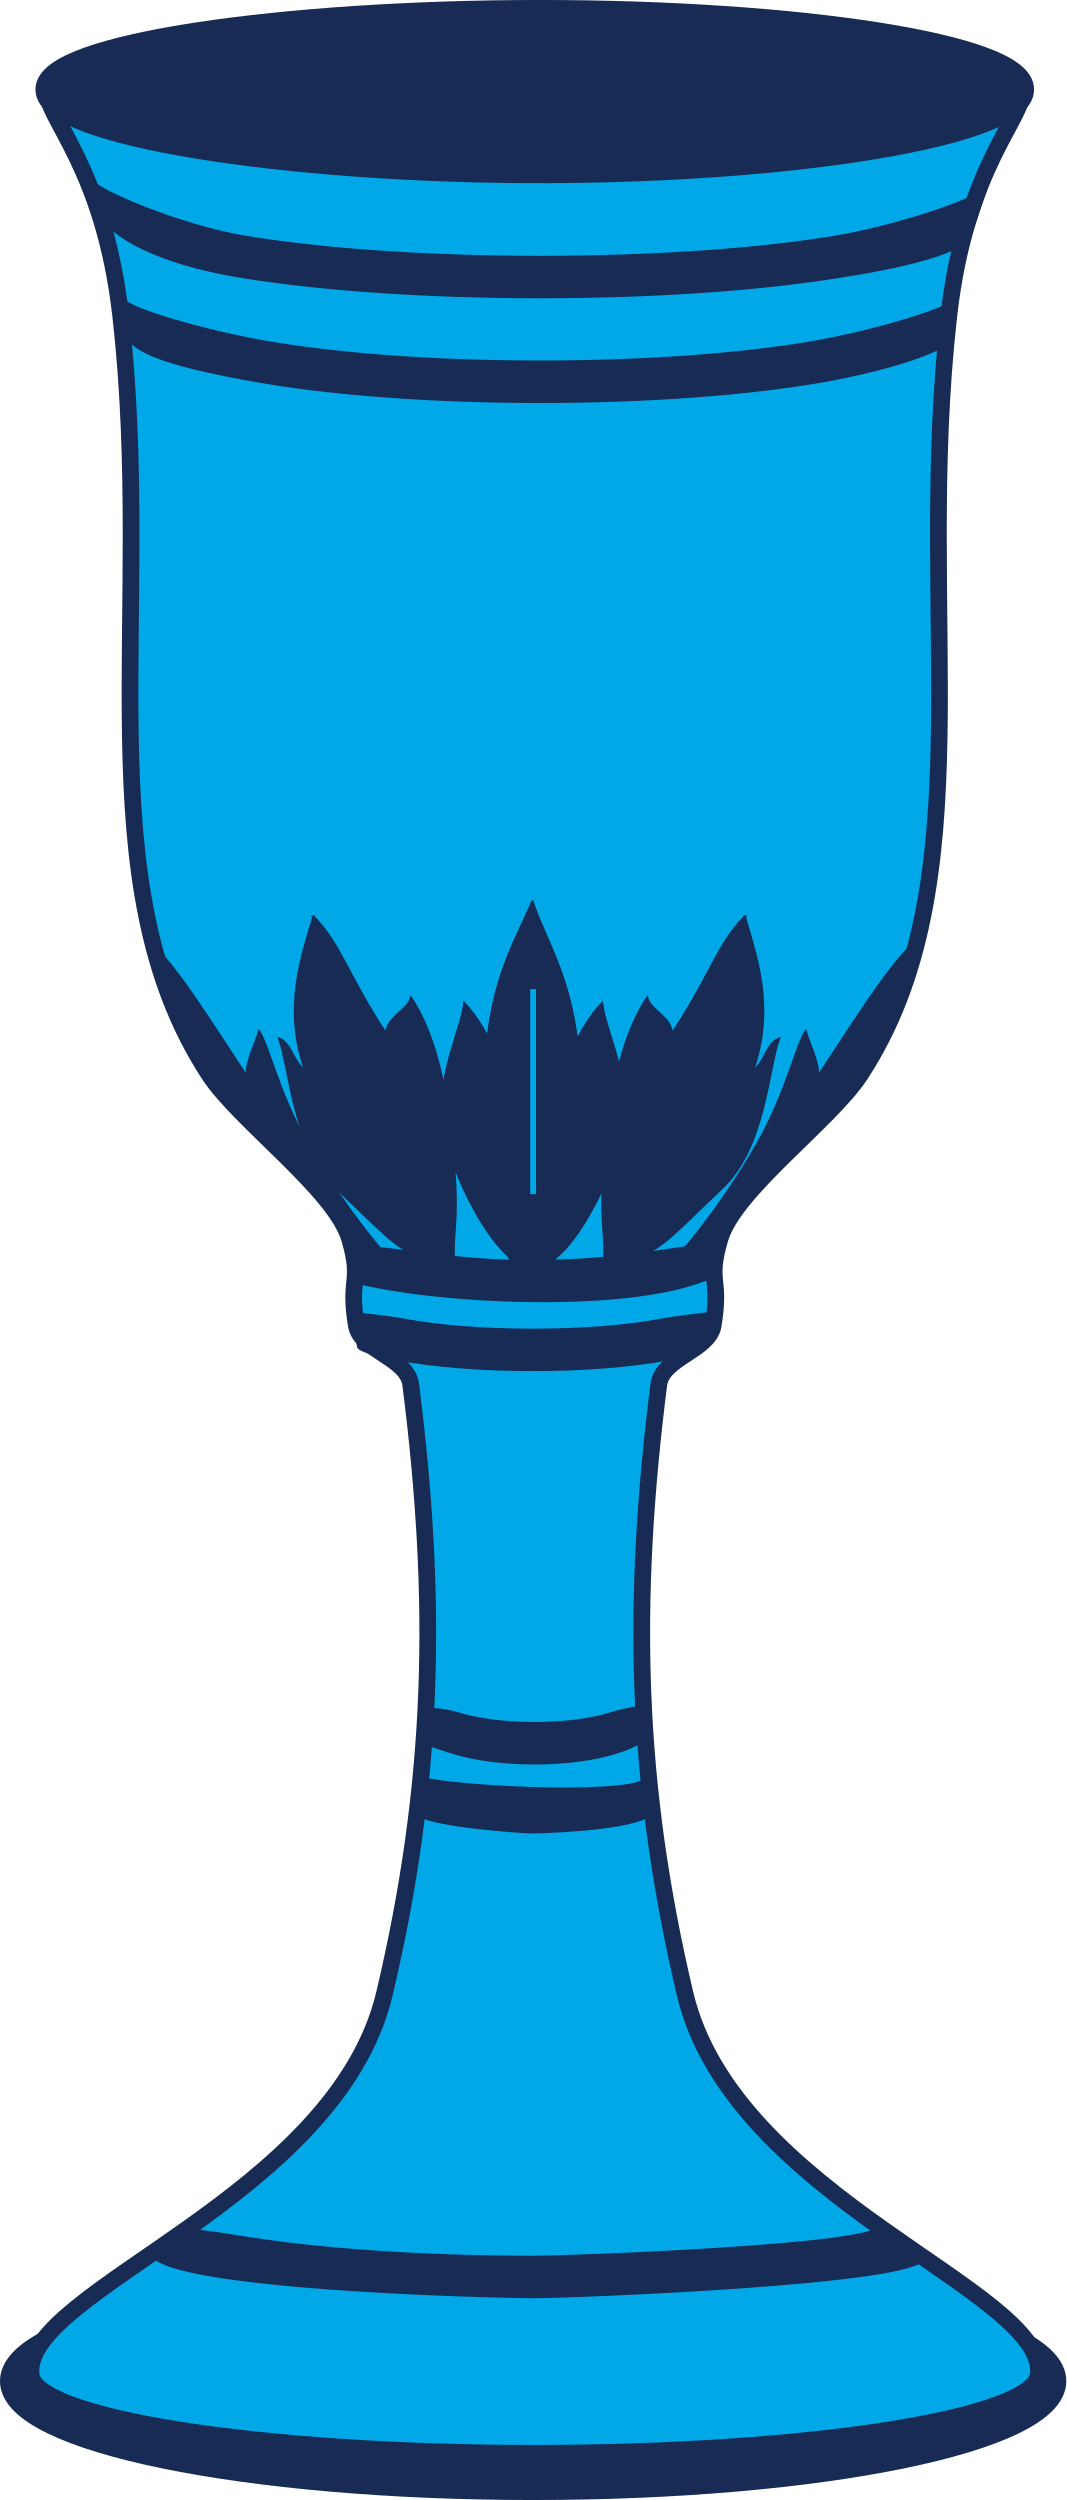
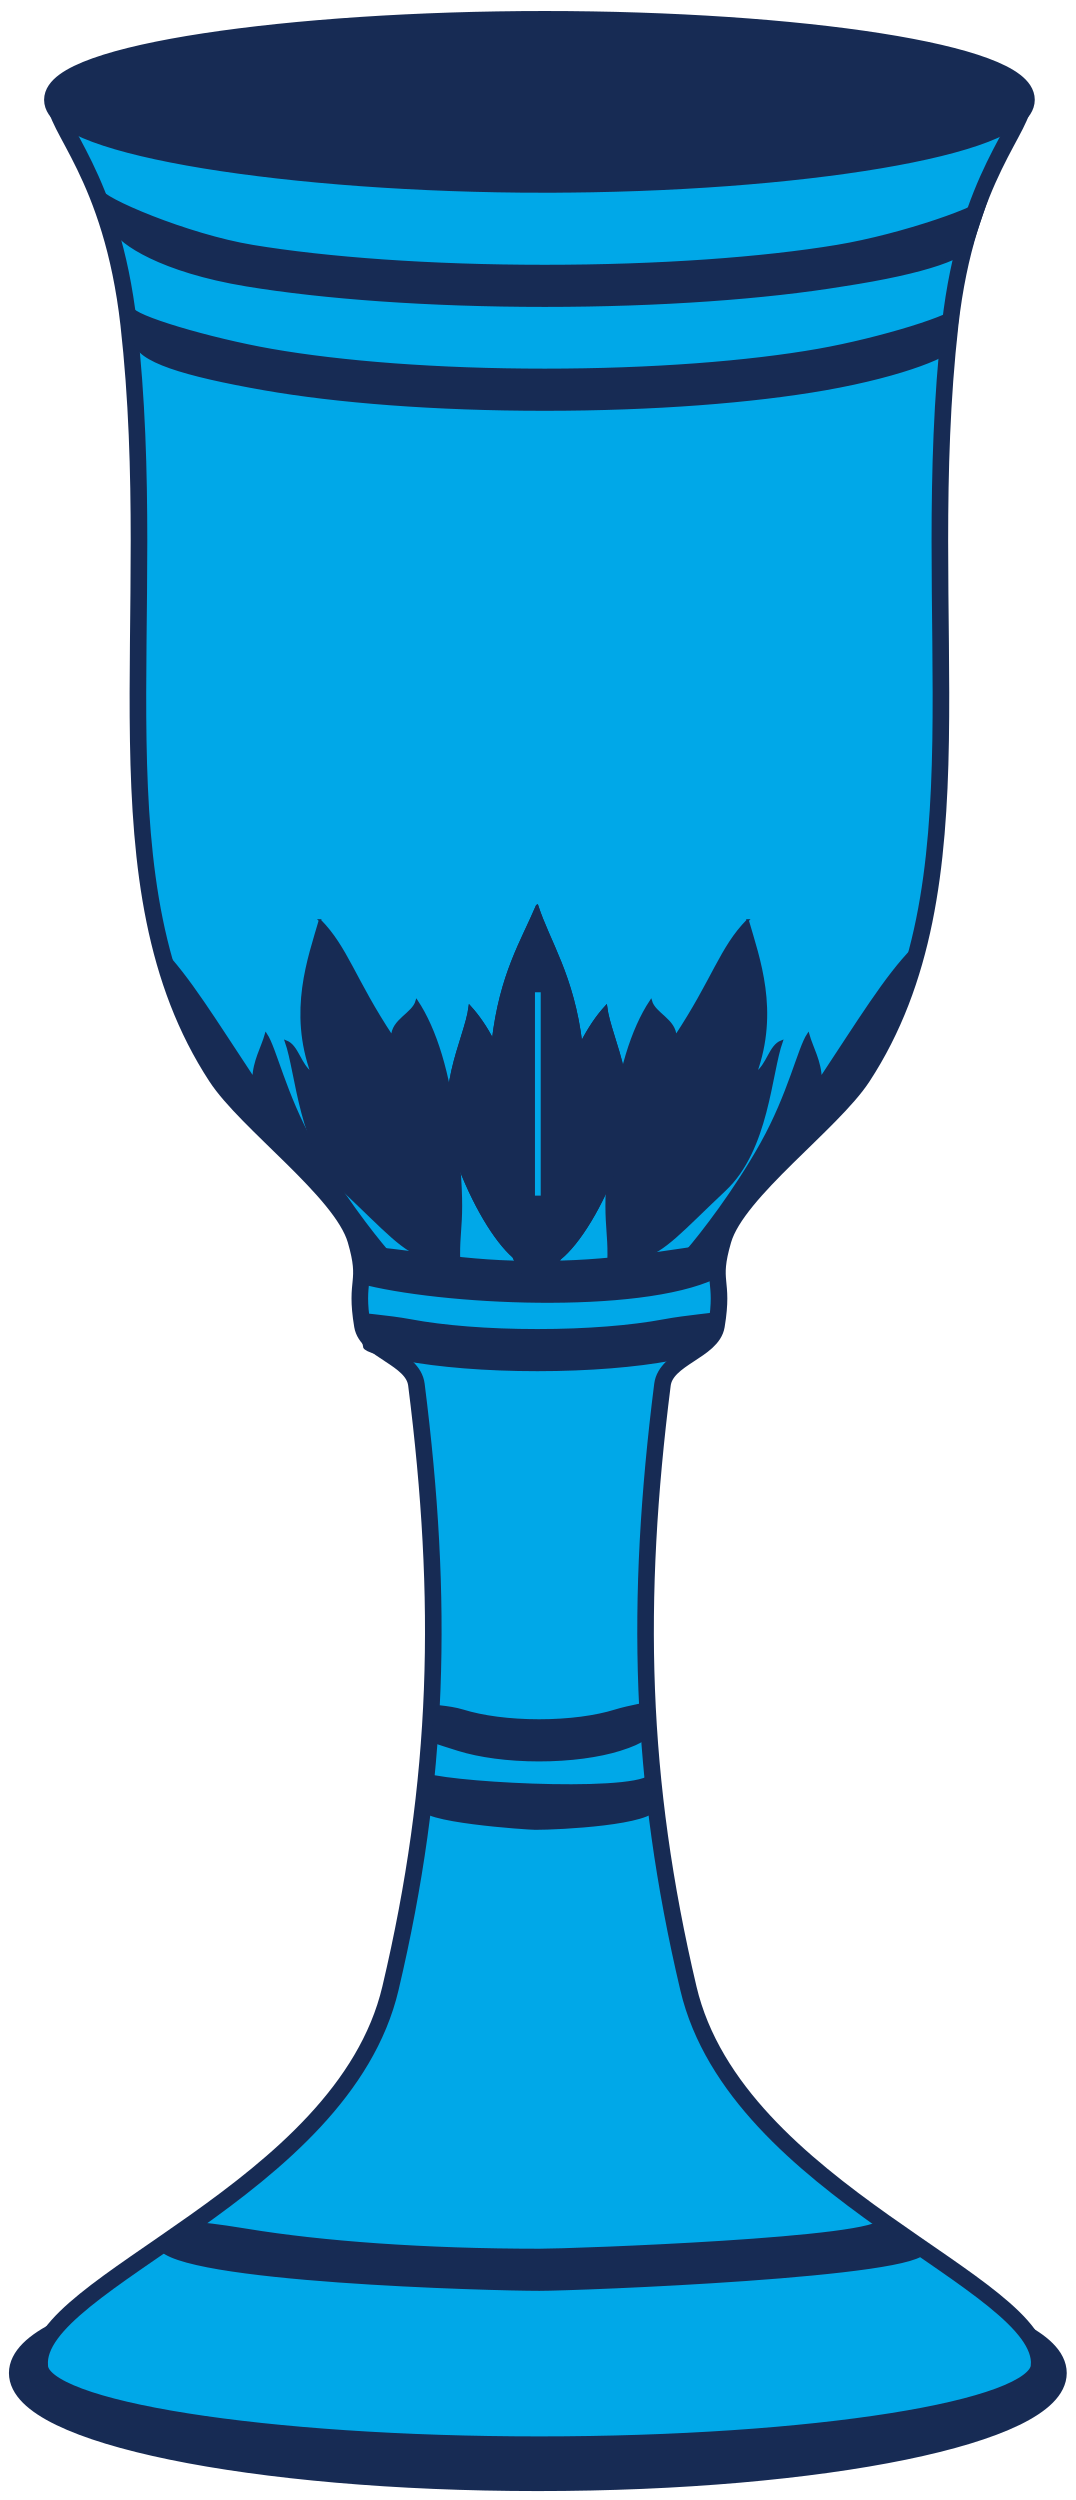
- <svg xmlns="http://www.w3.org/2000/svg" id="Camada_1" data-name="Camada 1" viewBox="0 0 255.14 598.2">
+ <svg xmlns="http://www.w3.org/2000/svg" id="Camada_1" data-name="Camada 1" viewBox="-2.16 -2.66 259.46 603.02">
  <defs>
    <style>
      .cls-1 {
        stroke-miterlimit: 10;
      }

      .cls-1, .cls-2, .cls-3, .cls-4, .cls-5, .cls-6, .cls-7 {
        stroke: #172b54;
      }

      .cls-1, .cls-2, .cls-3, .cls-4, .cls-7 {
        fill-rule: evenodd;
      }

      .cls-1, .cls-3, .cls-4, .cls-6 {
        fill: #172b54;
      }

      .cls-2 {
        stroke-width: 4px;
      }

      .cls-2, .cls-3, .cls-4, .cls-5, .cls-6, .cls-7 {
        stroke-miterlimit: 22.93;
      }

      .cls-2, .cls-5 {
        fill: #00a8e8;
      }

      .cls-3, .cls-5, .cls-6, .cls-7 {
        stroke-width: .57px;
      }

      .cls-4 {
        stroke-width: 5.67px;
      }

      .cls-7 {
        fill: #05080e;
      }
    </style>
  </defs>
  <path class="cls-4" d="M127.57,595.37c-68.89,0-124.74-11.48-124.74-25.63s55.85-25.63,124.74-25.63,124.74,11.48,124.74,25.63-55.85,25.63-124.74,25.63Z" />
  <path class="cls-7" d="M120.42,40.49c61.11,0,110.95-8.57,110.95-19.08S181.52,2.33,120.42,2.33,9.47,10.9,9.47,21.41s49.84,19.08,110.95,19.08Z" />
  <path class="cls-3" d="M129.23,582.77c61.11,0,110.95-8.57,110.95-19.08s-49.84-19.08-110.95-19.08-110.95,8.57-110.95,19.08,49.84,19.08,110.95,19.08Z" />
  <path class="cls-2" d="M248.48,567.94c-.5,10.48-54.38,19.08-120.57,19.08s-120.49-8.54-120.49-19.08c-1.58-20.02,73.04-42,84.6-91.01,11.89-50.38,12.87-93.32,6.26-145.61-.82-6.49-12.02-8.15-13.02-14.18-1.93-11.55,1.49-10.05-1.61-20.69-3.41-11.68-26.36-28.22-33.62-39.34-30.17-46.16-13.04-109.61-21.14-181.47C24.81,39.43,10.48,27.82,11.31,21.41c.14-.29,52.33,19.98,116.89,19.98s114.75-19.48,116.4-19.98c.83,6.41-13.5,18.01-17.58,54.25-8.1,71.86,9.03,135.31-21.14,181.47-7.26,11.11-30.22,27.66-33.62,39.34-3.1,10.64.31,9.14-1.61,20.69-1.01,6.03-12.2,7.69-13.02,14.18-6.61,52.28-5.62,95.22,6.26,145.61,11.56,49.01,86.18,70.99,84.6,91.01Z" />
  <g>
    <path class="cls-1" d="M168.07,322.47s1.89.65-8.44,2.59c-8.31,1.56-19.69,2.52-32.17,2.52s-23.86-.96-32.17-2.52c-10.33-1.94-9.38-3.03-9.38-3.03l-1.7-7.7c0,.23,7.06.67,12.76,1.74,7.72,1.45,18.49,2.35,30.48,2.35s22.76-.9,30.48-2.35c5.7-1.07,12.77-1.58,12.77-1.81l-.84,5.62-1.81,2.59Z" />
    <path class="cls-1" d="M170.41,305.25c-18.57,8.78-66.59,6.37-85.88,1.17l-1.36-8.24c11.44.64,28.25,4.17,44.3,3.73,16.07.35,33.21-2.75,44.52-4.41l-1.57,7.74Z" />
  </g>
  <path class="cls-1" d="M232.19,55.7c-.14,3.27-10.88,7.16-31.02,10.23-18.49,3.05-43.93,4.94-71.93,4.94s-53.44-1.89-71.93-4.94c-20.6-3.4-30.37-10.14-31.92-13.29l-.95-2.63-2.43-6.69c0,2.01,20.93,10.98,36.77,13.59,17.95,2.96,42.86,4.8,70.46,4.8s52.51-1.83,70.46-4.8c15.84-2.62,36.02-9.73,36.02-11.74l-3.53,10.53Z" />
  <path class="cls-1" d="M227.82,80.63c.2,1.83-11.54,6.94-30.98,10.36-17.35,3.05-41.26,4.94-67.61,4.94s-50.26-1.89-67.61-4.94c-19.45-3.42-30.62-6.82-31.09-11.44l-.92-7.77c0,2.03,18.83,7.59,33.59,10.18,16.85,2.96,40.19,4.8,66.03,4.8s49.18-1.83,66.03-4.8c14.75-2.6,33.63-8.4,33.63-10.43l-1.07,9.09Z" />
  <g>
    <path class="cls-3" d="M127.38,215.85c-3.57,8.44-8.76,16.49-10.63,32.47-1.76-3.29-3.54-5.9-5.6-8.16-1,8.08-9.05,20.86-3.14,36.91,3.96,10.76,9.2,19.44,13.7,23.4,1.67,3.87,3.61,6.09,5.68,6.09s3.83-2.03,5.45-5.59c4.63-3.69,10.17-12.66,14.31-23.91,5.91-16.05-2.15-28.83-3.14-36.91-2.21,2.42-4.1,5.24-5.98,8.88-2-16.38-7.77-24.41-10.63-33.19Z" />
    <rect class="cls-6" x="126.59" y="236.4" width="1.96" height="49.62" />
  </g>
  <rect class="cls-6" x="84.84" y="237.57" width="1.96" height="49.62" transform="translate(-80.34 41.93) rotate(-18.89)" />
  <g>
    <path class="cls-3" d="M218.06,226.21c-2.19,10.65-12.85,32.02-18.52,37.33-11.74,10.99-22.26,22.47-27.86,29.6-.88,1.11-.68,4.52-1.57,5.22-2.26,1.76-6.88,1.09-6.64.81,3.61-4.19,11.66-14.54,18.05-26,6.71-12.02,8.99-22.95,11.25-26.34.89,3.16,2.94,6.57,3,10.67,9.12-13.76,15.8-24.7,22.29-31.27Z" />
    <path class="cls-3" d="M36.71,226.21c2.19,10.65,12.85,32.02,18.52,37.33,11.74,10.99,22.26,22.47,27.86,29.6.88,1.11.68,4.52,1.57,5.22,2.26,1.76,6.88,1.09,6.64.81-3.61-4.19-11.66-14.54-18.05-26-6.71-12.02-8.99-22.95-11.25-26.34-.89,3.16-2.94,6.57-3,10.67-9.12-13.76-15.8-24.7-22.29-31.27Z" />
  </g>
  <g>
    <path class="cls-3" d="M178.18,219.35c2.64,9.14,7.38,21.83,1.9,36.96,3.05-2.16,3.43-6.66,6.29-7.76-2.72,7.67-3.3,26.02-13.7,35.8-10.41,9.78-14.55,14.85-20.35,16.38-3.23,2.72-7.93,4.93-7.8,2.91.7-11.33-1.73-9.83.87-33.04,1.61-14.45,4.94-25.02,9.44-31.8.89,3.16,5.87,4.54,5.92,8.64,9.12-13.76,10.95-21.51,17.44-28.09Z" />
    <path class="cls-3" d="M75.01,219.35c-2.64,9.14-7.38,21.83-1.9,36.96-3.05-2.16-3.43-6.66-6.29-7.76,2.72,7.67,3.3,26.02,13.7,35.8,10.41,9.78,14.55,14.85,20.35,16.38,3.23,2.72,7.93,4.93,7.8,2.91-.7-11.33,1.73-9.83-.87-33.04-1.61-14.45-4.94-25.02-9.44-31.8-.89,3.16-5.87,4.54-5.92,8.64-9.12-13.76-10.95-21.51-17.44-28.09Z" />
  </g>
  <g>
    <path class="cls-3" d="M127.38,215.85c-3.57,8.44-8.76,16.49-10.63,32.47-1.76-3.29-3.54-5.9-5.6-8.16-1,8.08-9.05,20.86-3.14,36.91,3.96,10.76,9.2,19.44,13.7,23.4,1.67,3.87,3.61,6.09,5.68,6.09s3.83-2.03,5.45-5.59c4.63-3.69,10.17-12.66,14.31-23.91,5.91-16.05-2.15-28.83-3.14-36.91-2.21,2.42-4.1,5.24-5.98,8.88-2-16.38-7.77-24.41-10.63-33.19Z" />
    <rect class="cls-5" x="126.59" y="236.4" width="1.96" height="49.62" />
  </g>
  <path class="cls-1" d="M153.77,415.88s-.27,1.37-6.5,3.31c-5.01,1.56-11.88,2.52-19.4,2.52s-14.39-.96-19.4-2.52c-6.23-1.94-6.5-2.14-6.5-2.14l-.82-8.24c0,.23,4.89.31,8.33,1.38,4.66,1.45,11.16,2.35,18.39,2.35s13.73-.9,18.39-2.35c3.44-1.07,8.47-1.83,8.47-2.06l-.95,7.74Z" />
  <path class="cls-1" d="M126.96,438.21c-1.63,0-29.06-1.81-27.07-5.23l.8-7.37c8.34,2.38,54.48,4.65,54.48-.52l.86,7.99c-.67,3.99-23.07,5.13-29.07,5.13Z" />
  <path class="cls-1" d="M220.83,540.08c-.26,6.13-83.89,9.33-92.88,9.33-11.38,0-87.6-2.01-91.63-10.18l9.37-6.54c0,2.01-4.04.14,11.8,2.76,17.95,2.96,42.86,4.8,70.46,4.8,7.96,0,82.51-2.67,82.51-7.39l10.37,7.23Z" />
  <path class="cls-4" d="M129.23,41c-61.27,0-117.92-9.05-117.92-19.58S67.96,2.83,129.23,2.83s115.37,8.04,115.37,18.58-54.1,19.58-115.37,19.58Z" />
</svg>
